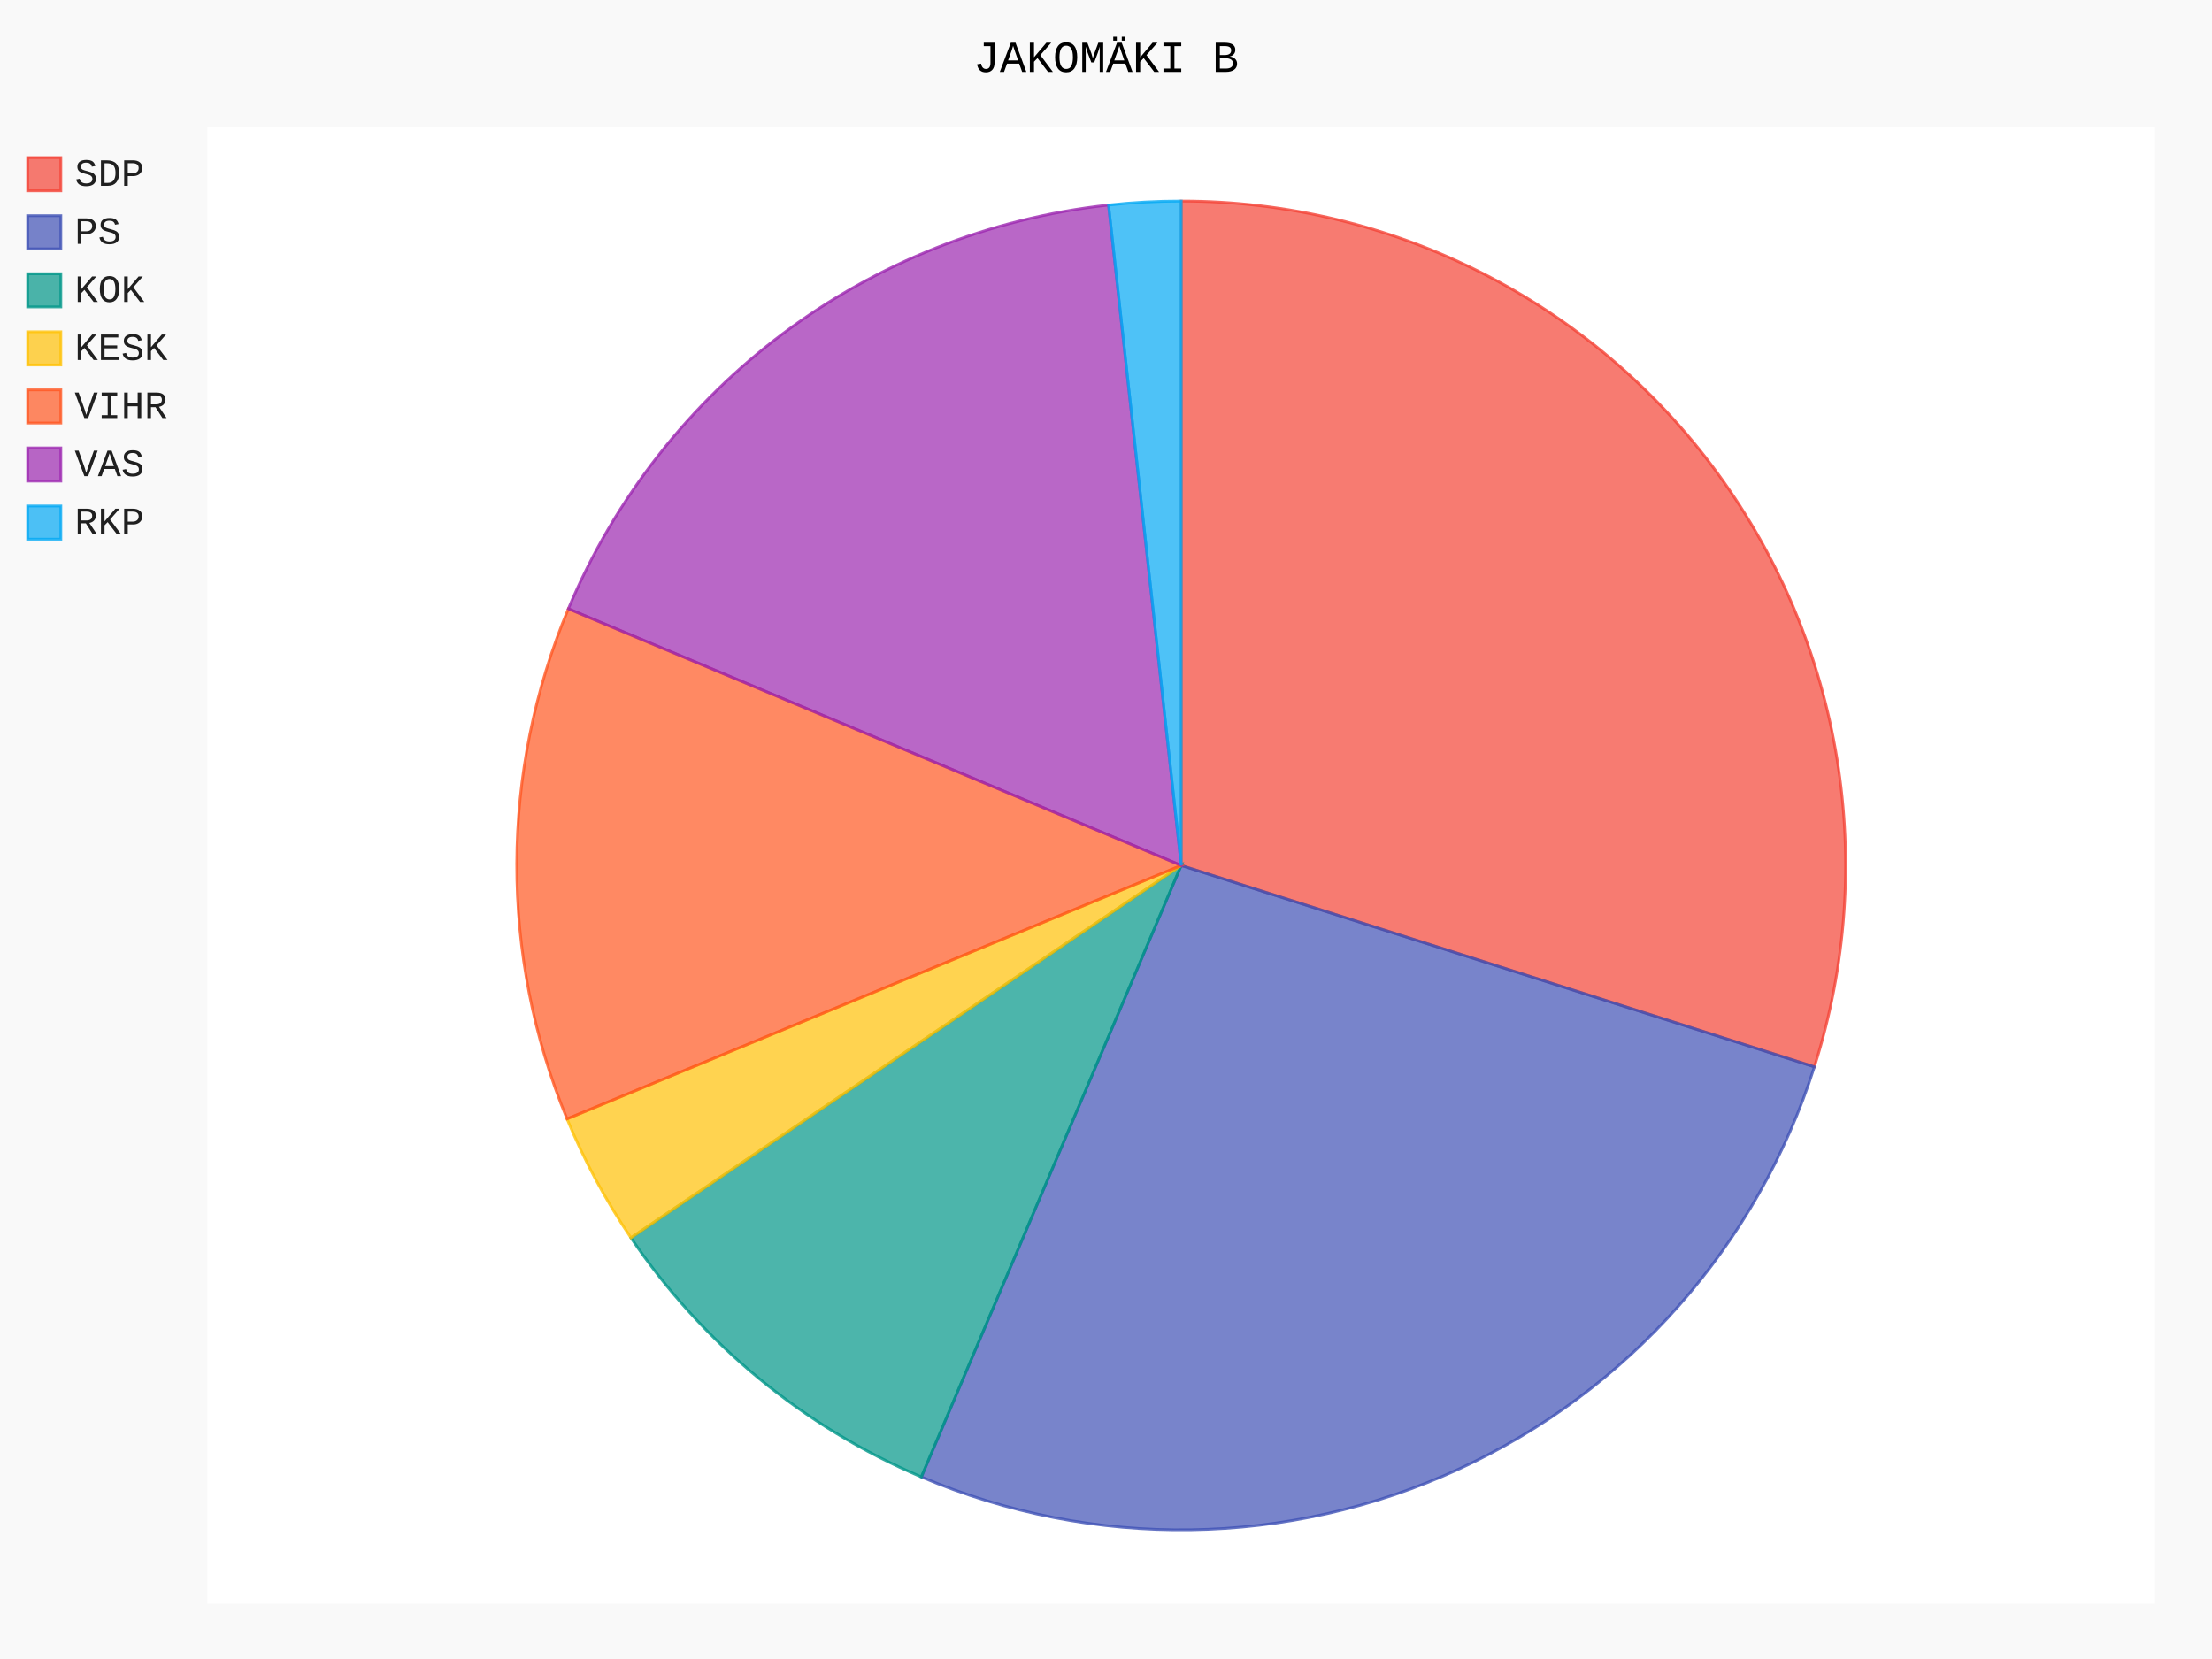
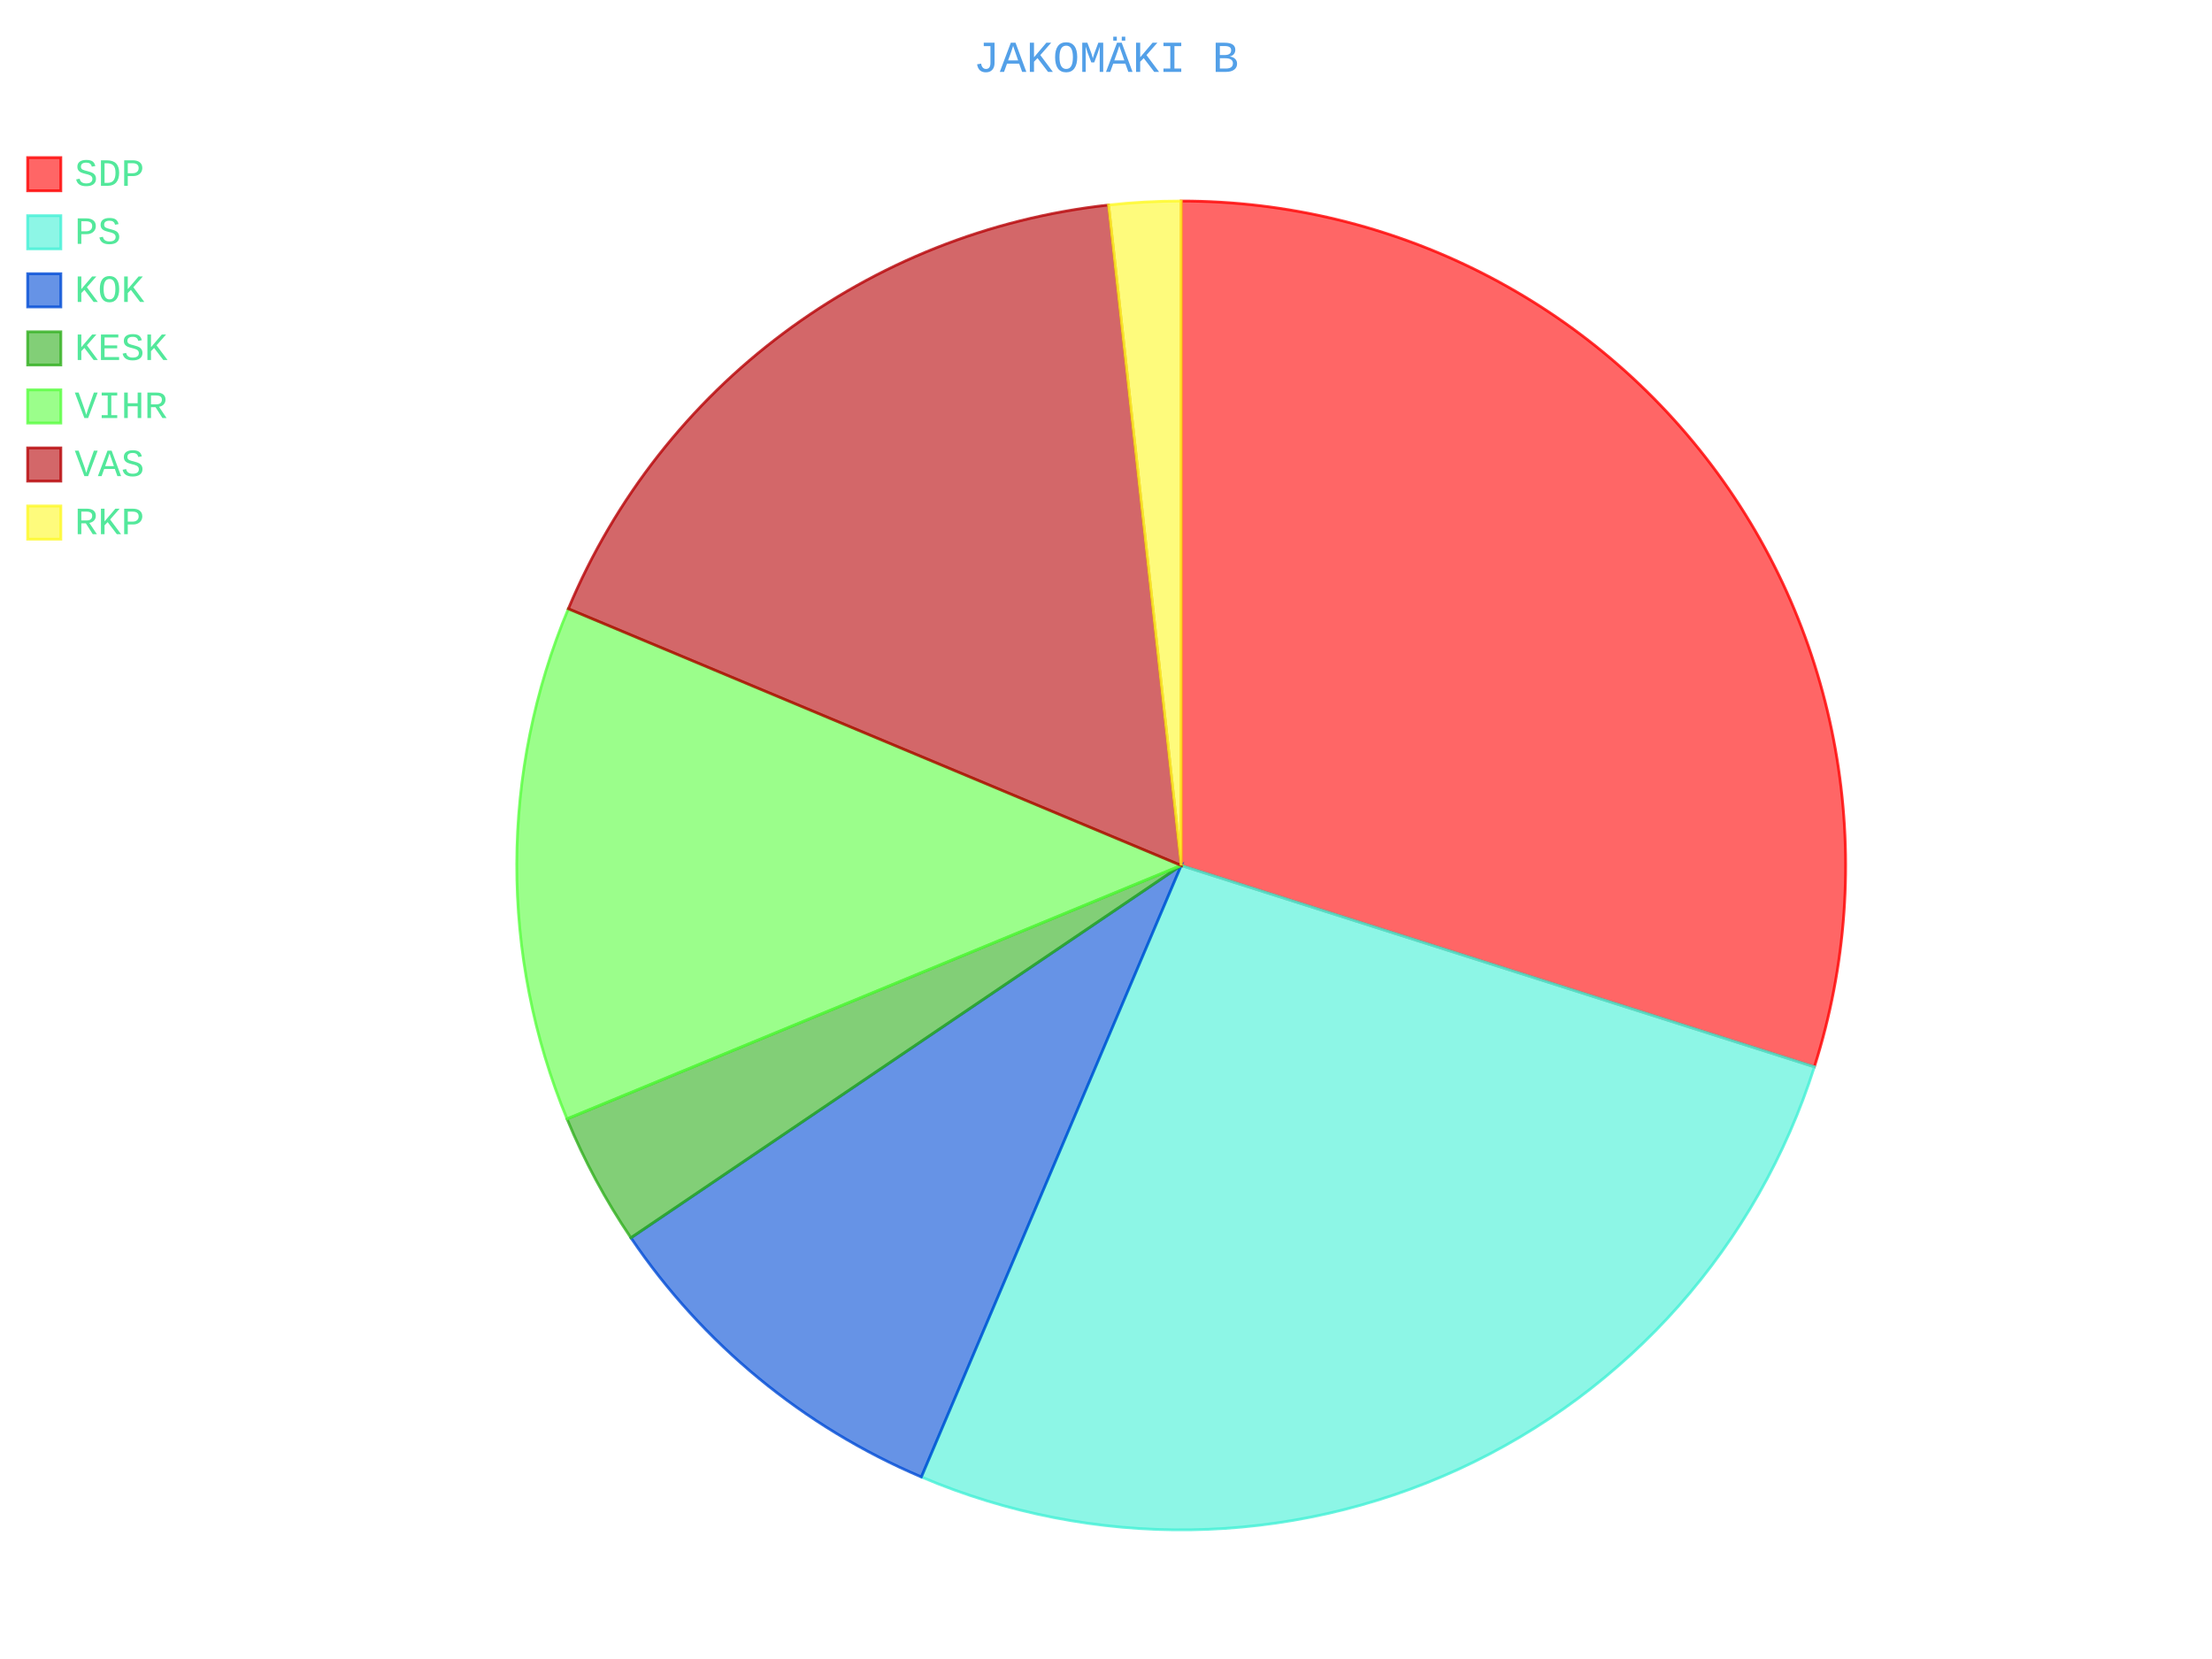
- <svg xmlns="http://www.w3.org/2000/svg" class="pygal-chart" id="chart-e08856ca-202c-4adf-ba69-1775a02e688e" viewBox="0 0 800 600">
+ <svg xmlns="http://www.w3.org/2000/svg" class="pygal-chart" id="chart-0dd0da74-3f59-462e-ad7d-adc06aadbe22" viewBox="0 0 800 600">
  <defs>
-     <style type="text/css">#chart-e08856ca-202c-4adf-ba69-1775a02e688e{-webkit-user-select:none;-webkit-font-smoothing:antialiased;font-family:Consolas,"Liberation Mono",Menlo,Courier,monospace}#chart-e08856ca-202c-4adf-ba69-1775a02e688e .title{font-family:Consolas,"Liberation Mono",Menlo,Courier,monospace;font-size:16px}#chart-e08856ca-202c-4adf-ba69-1775a02e688e .legends .legend text{font-family:Consolas,"Liberation Mono",Menlo,Courier,monospace;font-size:14px}#chart-e08856ca-202c-4adf-ba69-1775a02e688e .axis text{font-family:Consolas,"Liberation Mono",Menlo,Courier,monospace;font-size:10px}#chart-e08856ca-202c-4adf-ba69-1775a02e688e .axis text.major{font-family:Consolas,"Liberation Mono",Menlo,Courier,monospace;font-size:10px}#chart-e08856ca-202c-4adf-ba69-1775a02e688e .text-overlay text.value{font-family:Consolas,"Liberation Mono",Menlo,Courier,monospace;font-size:16px}#chart-e08856ca-202c-4adf-ba69-1775a02e688e .text-overlay text.label{font-family:Consolas,"Liberation Mono",Menlo,Courier,monospace;font-size:10px}#chart-e08856ca-202c-4adf-ba69-1775a02e688e .tooltip{font-family:Consolas,"Liberation Mono",Menlo,Courier,monospace;font-size:14px}#chart-e08856ca-202c-4adf-ba69-1775a02e688e text.no_data{font-family:Consolas,"Liberation Mono",Menlo,Courier,monospace;font-size:64px}
- #chart-e08856ca-202c-4adf-ba69-1775a02e688e{background-color:rgba(249,249,249,1)}#chart-e08856ca-202c-4adf-ba69-1775a02e688e path,#chart-e08856ca-202c-4adf-ba69-1775a02e688e line,#chart-e08856ca-202c-4adf-ba69-1775a02e688e rect,#chart-e08856ca-202c-4adf-ba69-1775a02e688e circle{-webkit-transition:150ms;-moz-transition:150ms;transition:150ms}#chart-e08856ca-202c-4adf-ba69-1775a02e688e .graph &gt; .background{fill:rgba(249,249,249,1)}#chart-e08856ca-202c-4adf-ba69-1775a02e688e .plot &gt; .background{fill:rgba(255,255,255,1)}#chart-e08856ca-202c-4adf-ba69-1775a02e688e .graph{fill:rgba(0,0,0,.87)}#chart-e08856ca-202c-4adf-ba69-1775a02e688e text.no_data{fill:rgba(0,0,0,1)}#chart-e08856ca-202c-4adf-ba69-1775a02e688e .title{fill:rgba(0,0,0,1)}#chart-e08856ca-202c-4adf-ba69-1775a02e688e .legends .legend text{fill:rgba(0,0,0,.87)}#chart-e08856ca-202c-4adf-ba69-1775a02e688e .legends .legend:hover text{fill:rgba(0,0,0,1)}#chart-e08856ca-202c-4adf-ba69-1775a02e688e .axis .line{stroke:rgba(0,0,0,1)}#chart-e08856ca-202c-4adf-ba69-1775a02e688e .axis .guide.line{stroke:rgba(0,0,0,.54)}#chart-e08856ca-202c-4adf-ba69-1775a02e688e .axis .major.line{stroke:rgba(0,0,0,.87)}#chart-e08856ca-202c-4adf-ba69-1775a02e688e .axis text.major{fill:rgba(0,0,0,1)}#chart-e08856ca-202c-4adf-ba69-1775a02e688e .axis.y .guides:hover .guide.line,#chart-e08856ca-202c-4adf-ba69-1775a02e688e .line-graph .axis.x .guides:hover .guide.line,#chart-e08856ca-202c-4adf-ba69-1775a02e688e .stackedline-graph .axis.x .guides:hover .guide.line,#chart-e08856ca-202c-4adf-ba69-1775a02e688e .xy-graph .axis.x .guides:hover .guide.line{stroke:rgba(0,0,0,1)}#chart-e08856ca-202c-4adf-ba69-1775a02e688e .axis .guides:hover text{fill:rgba(0,0,0,1)}#chart-e08856ca-202c-4adf-ba69-1775a02e688e .reactive{fill-opacity:.7;stroke-opacity:.8}#chart-e08856ca-202c-4adf-ba69-1775a02e688e .ci{stroke:rgba(0,0,0,.87)}#chart-e08856ca-202c-4adf-ba69-1775a02e688e .reactive.active,#chart-e08856ca-202c-4adf-ba69-1775a02e688e .active .reactive{fill-opacity:.8;stroke-opacity:.9;stroke-width:4}#chart-e08856ca-202c-4adf-ba69-1775a02e688e .ci .reactive.active{stroke-width:1.5}#chart-e08856ca-202c-4adf-ba69-1775a02e688e .series text{fill:rgba(0,0,0,1)}#chart-e08856ca-202c-4adf-ba69-1775a02e688e .tooltip rect{fill:rgba(255,255,255,1);stroke:rgba(0,0,0,1);-webkit-transition:opacity 150ms;-moz-transition:opacity 150ms;transition:opacity 150ms}#chart-e08856ca-202c-4adf-ba69-1775a02e688e .tooltip .label{fill:rgba(0,0,0,.87)}#chart-e08856ca-202c-4adf-ba69-1775a02e688e .tooltip .label{fill:rgba(0,0,0,.87)}#chart-e08856ca-202c-4adf-ba69-1775a02e688e .tooltip .legend{font-size:.8em;fill:rgba(0,0,0,.54)}#chart-e08856ca-202c-4adf-ba69-1775a02e688e .tooltip .x_label{font-size:.6em;fill:rgba(0,0,0,1)}#chart-e08856ca-202c-4adf-ba69-1775a02e688e .tooltip .xlink{font-size:.5em;text-decoration:underline}#chart-e08856ca-202c-4adf-ba69-1775a02e688e .tooltip .value{font-size:1.5em}#chart-e08856ca-202c-4adf-ba69-1775a02e688e .bound{font-size:.5em}#chart-e08856ca-202c-4adf-ba69-1775a02e688e .max-value{font-size:.75em;fill:rgba(0,0,0,.54)}#chart-e08856ca-202c-4adf-ba69-1775a02e688e .map-element{fill:rgba(255,255,255,1);stroke:rgba(0,0,0,.54) !important}#chart-e08856ca-202c-4adf-ba69-1775a02e688e .map-element .reactive{fill-opacity:inherit;stroke-opacity:inherit}#chart-e08856ca-202c-4adf-ba69-1775a02e688e .color-0,#chart-e08856ca-202c-4adf-ba69-1775a02e688e .color-0 a:visited{stroke:#F44336;fill:#F44336}#chart-e08856ca-202c-4adf-ba69-1775a02e688e .color-1,#chart-e08856ca-202c-4adf-ba69-1775a02e688e .color-1 a:visited{stroke:#3F51B5;fill:#3F51B5}#chart-e08856ca-202c-4adf-ba69-1775a02e688e .color-2,#chart-e08856ca-202c-4adf-ba69-1775a02e688e .color-2 a:visited{stroke:#009688;fill:#009688}#chart-e08856ca-202c-4adf-ba69-1775a02e688e .color-3,#chart-e08856ca-202c-4adf-ba69-1775a02e688e .color-3 a:visited{stroke:#FFC107;fill:#FFC107}#chart-e08856ca-202c-4adf-ba69-1775a02e688e .color-4,#chart-e08856ca-202c-4adf-ba69-1775a02e688e .color-4 a:visited{stroke:#FF5722;fill:#FF5722}#chart-e08856ca-202c-4adf-ba69-1775a02e688e .color-5,#chart-e08856ca-202c-4adf-ba69-1775a02e688e .color-5 a:visited{stroke:#9C27B0;fill:#9C27B0}#chart-e08856ca-202c-4adf-ba69-1775a02e688e .color-6,#chart-e08856ca-202c-4adf-ba69-1775a02e688e .color-6 a:visited{stroke:#03A9F4;fill:#03A9F4}#chart-e08856ca-202c-4adf-ba69-1775a02e688e .text-overlay .color-0 text{fill:black}#chart-e08856ca-202c-4adf-ba69-1775a02e688e .text-overlay .color-1 text{fill:black}#chart-e08856ca-202c-4adf-ba69-1775a02e688e .text-overlay .color-2 text{fill:black}#chart-e08856ca-202c-4adf-ba69-1775a02e688e .text-overlay .color-3 text{fill:black}#chart-e08856ca-202c-4adf-ba69-1775a02e688e .text-overlay .color-4 text{fill:black}#chart-e08856ca-202c-4adf-ba69-1775a02e688e .text-overlay .color-5 text{fill:black}#chart-e08856ca-202c-4adf-ba69-1775a02e688e .text-overlay .color-6 text{fill:black}
- #chart-e08856ca-202c-4adf-ba69-1775a02e688e text.no_data{text-anchor:middle}#chart-e08856ca-202c-4adf-ba69-1775a02e688e .guide.line{fill:none}#chart-e08856ca-202c-4adf-ba69-1775a02e688e .centered{text-anchor:middle}#chart-e08856ca-202c-4adf-ba69-1775a02e688e .title{text-anchor:middle}#chart-e08856ca-202c-4adf-ba69-1775a02e688e .legends .legend text{fill-opacity:1}#chart-e08856ca-202c-4adf-ba69-1775a02e688e .axis.x text{text-anchor:middle}#chart-e08856ca-202c-4adf-ba69-1775a02e688e .axis.x:not(.web) text[transform]{text-anchor:start}#chart-e08856ca-202c-4adf-ba69-1775a02e688e .axis.x:not(.web) text[transform].backwards{text-anchor:end}#chart-e08856ca-202c-4adf-ba69-1775a02e688e .axis.y text{text-anchor:end}#chart-e08856ca-202c-4adf-ba69-1775a02e688e .axis.y text[transform].backwards{text-anchor:start}#chart-e08856ca-202c-4adf-ba69-1775a02e688e .axis.y2 text{text-anchor:start}#chart-e08856ca-202c-4adf-ba69-1775a02e688e .axis.y2 text[transform].backwards{text-anchor:end}#chart-e08856ca-202c-4adf-ba69-1775a02e688e .axis .guide.line{stroke-dasharray:4,4}#chart-e08856ca-202c-4adf-ba69-1775a02e688e .axis .major.guide.line{stroke-dasharray:6,6}#chart-e08856ca-202c-4adf-ba69-1775a02e688e .horizontal .axis.y .guide.line,#chart-e08856ca-202c-4adf-ba69-1775a02e688e .horizontal .axis.y2 .guide.line,#chart-e08856ca-202c-4adf-ba69-1775a02e688e .vertical .axis.x .guide.line{opacity:0}#chart-e08856ca-202c-4adf-ba69-1775a02e688e .horizontal .axis.always_show .guide.line,#chart-e08856ca-202c-4adf-ba69-1775a02e688e .vertical .axis.always_show .guide.line{opacity:1 !important}#chart-e08856ca-202c-4adf-ba69-1775a02e688e .axis.y .guides:hover .guide.line,#chart-e08856ca-202c-4adf-ba69-1775a02e688e .axis.y2 .guides:hover .guide.line,#chart-e08856ca-202c-4adf-ba69-1775a02e688e .axis.x .guides:hover .guide.line{opacity:1}#chart-e08856ca-202c-4adf-ba69-1775a02e688e .axis .guides:hover text{opacity:1}#chart-e08856ca-202c-4adf-ba69-1775a02e688e .nofill{fill:none}#chart-e08856ca-202c-4adf-ba69-1775a02e688e .subtle-fill{fill-opacity:.2}#chart-e08856ca-202c-4adf-ba69-1775a02e688e .dot{stroke-width:1px;fill-opacity:1}#chart-e08856ca-202c-4adf-ba69-1775a02e688e .dot.active{stroke-width:5px}#chart-e08856ca-202c-4adf-ba69-1775a02e688e .dot.negative{fill:transparent}#chart-e08856ca-202c-4adf-ba69-1775a02e688e text,#chart-e08856ca-202c-4adf-ba69-1775a02e688e tspan{stroke:none !important}#chart-e08856ca-202c-4adf-ba69-1775a02e688e .series text.active{opacity:1}#chart-e08856ca-202c-4adf-ba69-1775a02e688e .tooltip rect{fill-opacity:.95;stroke-width:.5}#chart-e08856ca-202c-4adf-ba69-1775a02e688e .tooltip text{fill-opacity:1}#chart-e08856ca-202c-4adf-ba69-1775a02e688e .showable{visibility:hidden}#chart-e08856ca-202c-4adf-ba69-1775a02e688e .showable.shown{visibility:visible}#chart-e08856ca-202c-4adf-ba69-1775a02e688e .gauge-background{fill:rgba(229,229,229,1);stroke:none}#chart-e08856ca-202c-4adf-ba69-1775a02e688e .bg-lines{stroke:rgba(249,249,249,1);stroke-width:2px}</style>
+     <style type="text/css">#chart-0dd0da74-3f59-462e-ad7d-adc06aadbe22{-webkit-user-select:none;-webkit-font-smoothing:antialiased;font-family:Consolas,"Liberation Mono",Menlo,Courier,monospace}#chart-0dd0da74-3f59-462e-ad7d-adc06aadbe22 .title{font-family:Consolas,"Liberation Mono",Menlo,Courier,monospace;font-size:16px}#chart-0dd0da74-3f59-462e-ad7d-adc06aadbe22 .legends .legend text{font-family:Consolas,"Liberation Mono",Menlo,Courier,monospace;font-size:14px}#chart-0dd0da74-3f59-462e-ad7d-adc06aadbe22 .axis text{font-family:Consolas,"Liberation Mono",Menlo,Courier,monospace;font-size:10px}#chart-0dd0da74-3f59-462e-ad7d-adc06aadbe22 .axis text.major{font-family:Consolas,"Liberation Mono",Menlo,Courier,monospace;font-size:10px}#chart-0dd0da74-3f59-462e-ad7d-adc06aadbe22 .text-overlay text.value{font-family:Consolas,"Liberation Mono",Menlo,Courier,monospace;font-size:16px}#chart-0dd0da74-3f59-462e-ad7d-adc06aadbe22 .text-overlay text.label{font-family:Consolas,"Liberation Mono",Menlo,Courier,monospace;font-size:10px}#chart-0dd0da74-3f59-462e-ad7d-adc06aadbe22 .tooltip{font-family:Consolas,"Liberation Mono",Menlo,Courier,monospace;font-size:14px}#chart-0dd0da74-3f59-462e-ad7d-adc06aadbe22 text.no_data{font-family:Consolas,"Liberation Mono",Menlo,Courier,monospace;font-size:64px}
+ #chart-0dd0da74-3f59-462e-ad7d-adc06aadbe22{background-color:transparent}#chart-0dd0da74-3f59-462e-ad7d-adc06aadbe22 path,#chart-0dd0da74-3f59-462e-ad7d-adc06aadbe22 line,#chart-0dd0da74-3f59-462e-ad7d-adc06aadbe22 rect,#chart-0dd0da74-3f59-462e-ad7d-adc06aadbe22 circle{-webkit-transition:1000ms ease-in;-moz-transition:1000ms ease-in;transition:1000ms ease-in}#chart-0dd0da74-3f59-462e-ad7d-adc06aadbe22 .graph &gt; .background{fill:transparent}#chart-0dd0da74-3f59-462e-ad7d-adc06aadbe22 .plot &gt; .background{fill:transparent}#chart-0dd0da74-3f59-462e-ad7d-adc06aadbe22 .graph{fill:#53E89B}#chart-0dd0da74-3f59-462e-ad7d-adc06aadbe22 text.no_data{fill:#53A0E8}#chart-0dd0da74-3f59-462e-ad7d-adc06aadbe22 .title{fill:#53A0E8}#chart-0dd0da74-3f59-462e-ad7d-adc06aadbe22 .legends .legend text{fill:#53E89B}#chart-0dd0da74-3f59-462e-ad7d-adc06aadbe22 .legends .legend:hover text{fill:#53A0E8}#chart-0dd0da74-3f59-462e-ad7d-adc06aadbe22 .axis .line{stroke:#53A0E8}#chart-0dd0da74-3f59-462e-ad7d-adc06aadbe22 .axis .guide.line{stroke:#630C0D}#chart-0dd0da74-3f59-462e-ad7d-adc06aadbe22 .axis .major.line{stroke:#53E89B}#chart-0dd0da74-3f59-462e-ad7d-adc06aadbe22 .axis text.major{fill:#53A0E8}#chart-0dd0da74-3f59-462e-ad7d-adc06aadbe22 .axis.y .guides:hover .guide.line,#chart-0dd0da74-3f59-462e-ad7d-adc06aadbe22 .line-graph .axis.x .guides:hover .guide.line,#chart-0dd0da74-3f59-462e-ad7d-adc06aadbe22 .stackedline-graph .axis.x .guides:hover .guide.line,#chart-0dd0da74-3f59-462e-ad7d-adc06aadbe22 .xy-graph .axis.x .guides:hover .guide.line{stroke:#53A0E8}#chart-0dd0da74-3f59-462e-ad7d-adc06aadbe22 .axis .guides:hover text{fill:#53A0E8}#chart-0dd0da74-3f59-462e-ad7d-adc06aadbe22 .reactive{fill-opacity:.6;stroke-opacity:.8}#chart-0dd0da74-3f59-462e-ad7d-adc06aadbe22 .ci{stroke:#53E89B}#chart-0dd0da74-3f59-462e-ad7d-adc06aadbe22 .reactive.active,#chart-0dd0da74-3f59-462e-ad7d-adc06aadbe22 .active .reactive{fill-opacity:.9;stroke-opacity:.9;stroke-width:4}#chart-0dd0da74-3f59-462e-ad7d-adc06aadbe22 .ci .reactive.active{stroke-width:1.5}#chart-0dd0da74-3f59-462e-ad7d-adc06aadbe22 .series text{fill:#53A0E8}#chart-0dd0da74-3f59-462e-ad7d-adc06aadbe22 .tooltip rect{fill:transparent;stroke:#53A0E8;-webkit-transition:opacity 1000ms ease-in;-moz-transition:opacity 1000ms ease-in;transition:opacity 1000ms ease-in}#chart-0dd0da74-3f59-462e-ad7d-adc06aadbe22 .tooltip .label{fill:#53E89B}#chart-0dd0da74-3f59-462e-ad7d-adc06aadbe22 .tooltip .label{fill:#53E89B}#chart-0dd0da74-3f59-462e-ad7d-adc06aadbe22 .tooltip .legend{font-size:.8em;fill:#630C0D}#chart-0dd0da74-3f59-462e-ad7d-adc06aadbe22 .tooltip .x_label{font-size:.6em;fill:#53A0E8}#chart-0dd0da74-3f59-462e-ad7d-adc06aadbe22 .tooltip .xlink{font-size:.5em;text-decoration:underline}#chart-0dd0da74-3f59-462e-ad7d-adc06aadbe22 .tooltip .value{font-size:1.5em}#chart-0dd0da74-3f59-462e-ad7d-adc06aadbe22 .bound{font-size:.5em}#chart-0dd0da74-3f59-462e-ad7d-adc06aadbe22 .max-value{font-size:.75em;fill:#630C0D}#chart-0dd0da74-3f59-462e-ad7d-adc06aadbe22 .map-element{fill:transparent;stroke:#630C0D !important}#chart-0dd0da74-3f59-462e-ad7d-adc06aadbe22 .map-element .reactive{fill-opacity:inherit;stroke-opacity:inherit}#chart-0dd0da74-3f59-462e-ad7d-adc06aadbe22 .color-0,#chart-0dd0da74-3f59-462e-ad7d-adc06aadbe22 .color-0 a:visited{stroke:#ff0000;fill:#ff0000}#chart-0dd0da74-3f59-462e-ad7d-adc06aadbe22 .color-1,#chart-0dd0da74-3f59-462e-ad7d-adc06aadbe22 .color-1 a:visited{stroke:#42f0d6;fill:#42f0d6}#chart-0dd0da74-3f59-462e-ad7d-adc06aadbe22 .color-2,#chart-0dd0da74-3f59-462e-ad7d-adc06aadbe22 .color-2 a:visited{stroke:#004bd6;fill:#004bd6}#chart-0dd0da74-3f59-462e-ad7d-adc06aadbe22 .color-3,#chart-0dd0da74-3f59-462e-ad7d-adc06aadbe22 .color-3 a:visited{stroke:#30af1d;fill:#30af1d}#chart-0dd0da74-3f59-462e-ad7d-adc06aadbe22 .color-4,#chart-0dd0da74-3f59-462e-ad7d-adc06aadbe22 .color-4 a:visited{stroke:#58fd3f;fill:#58fd3f}#chart-0dd0da74-3f59-462e-ad7d-adc06aadbe22 .color-5,#chart-0dd0da74-3f59-462e-ad7d-adc06aadbe22 .color-5 a:visited{stroke:#b60205;fill:#b60205}#chart-0dd0da74-3f59-462e-ad7d-adc06aadbe22 .color-6,#chart-0dd0da74-3f59-462e-ad7d-adc06aadbe22 .color-6 a:visited{stroke:#fdf926;fill:#fdf926}#chart-0dd0da74-3f59-462e-ad7d-adc06aadbe22 .text-overlay .color-0 text{fill:black}#chart-0dd0da74-3f59-462e-ad7d-adc06aadbe22 .text-overlay .color-1 text{fill:black}#chart-0dd0da74-3f59-462e-ad7d-adc06aadbe22 .text-overlay .color-2 text{fill:black}#chart-0dd0da74-3f59-462e-ad7d-adc06aadbe22 .text-overlay .color-3 text{fill:black}#chart-0dd0da74-3f59-462e-ad7d-adc06aadbe22 .text-overlay .color-4 text{fill:black}#chart-0dd0da74-3f59-462e-ad7d-adc06aadbe22 .text-overlay .color-5 text{fill:black}#chart-0dd0da74-3f59-462e-ad7d-adc06aadbe22 .text-overlay .color-6 text{fill:black}
+ #chart-0dd0da74-3f59-462e-ad7d-adc06aadbe22 text.no_data{text-anchor:middle}#chart-0dd0da74-3f59-462e-ad7d-adc06aadbe22 .guide.line{fill:none}#chart-0dd0da74-3f59-462e-ad7d-adc06aadbe22 .centered{text-anchor:middle}#chart-0dd0da74-3f59-462e-ad7d-adc06aadbe22 .title{text-anchor:middle}#chart-0dd0da74-3f59-462e-ad7d-adc06aadbe22 .legends .legend text{fill-opacity:1}#chart-0dd0da74-3f59-462e-ad7d-adc06aadbe22 .axis.x text{text-anchor:middle}#chart-0dd0da74-3f59-462e-ad7d-adc06aadbe22 .axis.x:not(.web) text[transform]{text-anchor:start}#chart-0dd0da74-3f59-462e-ad7d-adc06aadbe22 .axis.x:not(.web) text[transform].backwards{text-anchor:end}#chart-0dd0da74-3f59-462e-ad7d-adc06aadbe22 .axis.y text{text-anchor:end}#chart-0dd0da74-3f59-462e-ad7d-adc06aadbe22 .axis.y text[transform].backwards{text-anchor:start}#chart-0dd0da74-3f59-462e-ad7d-adc06aadbe22 .axis.y2 text{text-anchor:start}#chart-0dd0da74-3f59-462e-ad7d-adc06aadbe22 .axis.y2 text[transform].backwards{text-anchor:end}#chart-0dd0da74-3f59-462e-ad7d-adc06aadbe22 .axis .guide.line{stroke-dasharray:4,4}#chart-0dd0da74-3f59-462e-ad7d-adc06aadbe22 .axis .major.guide.line{stroke-dasharray:6,6}#chart-0dd0da74-3f59-462e-ad7d-adc06aadbe22 .horizontal .axis.y .guide.line,#chart-0dd0da74-3f59-462e-ad7d-adc06aadbe22 .horizontal .axis.y2 .guide.line,#chart-0dd0da74-3f59-462e-ad7d-adc06aadbe22 .vertical .axis.x .guide.line{opacity:0}#chart-0dd0da74-3f59-462e-ad7d-adc06aadbe22 .horizontal .axis.always_show .guide.line,#chart-0dd0da74-3f59-462e-ad7d-adc06aadbe22 .vertical .axis.always_show .guide.line{opacity:1 !important}#chart-0dd0da74-3f59-462e-ad7d-adc06aadbe22 .axis.y .guides:hover .guide.line,#chart-0dd0da74-3f59-462e-ad7d-adc06aadbe22 .axis.y2 .guides:hover .guide.line,#chart-0dd0da74-3f59-462e-ad7d-adc06aadbe22 .axis.x .guides:hover .guide.line{opacity:1}#chart-0dd0da74-3f59-462e-ad7d-adc06aadbe22 .axis .guides:hover text{opacity:1}#chart-0dd0da74-3f59-462e-ad7d-adc06aadbe22 .nofill{fill:none}#chart-0dd0da74-3f59-462e-ad7d-adc06aadbe22 .subtle-fill{fill-opacity:.2}#chart-0dd0da74-3f59-462e-ad7d-adc06aadbe22 .dot{stroke-width:1px;fill-opacity:1}#chart-0dd0da74-3f59-462e-ad7d-adc06aadbe22 .dot.active{stroke-width:5px}#chart-0dd0da74-3f59-462e-ad7d-adc06aadbe22 .dot.negative{fill:transparent}#chart-0dd0da74-3f59-462e-ad7d-adc06aadbe22 text,#chart-0dd0da74-3f59-462e-ad7d-adc06aadbe22 tspan{stroke:none !important}#chart-0dd0da74-3f59-462e-ad7d-adc06aadbe22 .series text.active{opacity:1}#chart-0dd0da74-3f59-462e-ad7d-adc06aadbe22 .tooltip rect{fill-opacity:.95;stroke-width:.5}#chart-0dd0da74-3f59-462e-ad7d-adc06aadbe22 .tooltip text{fill-opacity:1}#chart-0dd0da74-3f59-462e-ad7d-adc06aadbe22 .showable{visibility:hidden}#chart-0dd0da74-3f59-462e-ad7d-adc06aadbe22 .showable.shown{visibility:visible}#chart-0dd0da74-3f59-462e-ad7d-adc06aadbe22 .gauge-background{fill:rgba(229,229,229,1);stroke:none}#chart-0dd0da74-3f59-462e-ad7d-adc06aadbe22 .bg-lines{stroke:transparent;stroke-width:2px}</style>
  </defs>
  <g class="graph pie-graph vertical">
    <rect class="background" height="600" width="800" x="0" y="0" />
    <g class="plot" transform="translate(75, 46)">
      <rect class="background" height="534" width="704.4" x="0" y="0" />
      <g class="series serie-0 color-0">
        <g class="slices">
          <g class="slice">
            <path class="slice reactive tooltip-trigger" d="M352.2 26.7 A240.3 240.3 0 0 1 581.199 339.824 L352.2 267 A0 0 0 0 0 352.2 267 z" />
          </g>
        </g>
      </g>
      <g class="series serie-1 color-1">
        <g class="slices">
          <g class="slice">
            <path class="slice reactive tooltip-trigger" d="M581.199 339.824 A240.3 240.3 0 0 1 258.218 488.159 L352.2 267 A0 0 0 0 0 352.2 267 z" />
          </g>
        </g>
      </g>
      <g class="series serie-2 color-2">
        <g class="slices">
          <g class="slice">
            <path class="slice reactive tooltip-trigger" d="M258.218 488.159 A240.3 240.3 0 0 1 153.185 401.674 L352.2 267 A0 0 0 0 0 352.2 267 z" />
          </g>
        </g>
      </g>
      <g class="series serie-3 color-3">
        <g class="slices">
          <g class="slice">
            <path class="slice reactive tooltip-trigger" d="M153.185 401.674 A240.3 240.3 0 0 1 130.072 358.669 L352.2 267 A0 0 0 0 0 352.2 267 z" />
          </g>
        </g>
      </g>
      <g class="series serie-4 color-4">
        <g class="slices">
          <g class="slice">
            <path class="slice reactive tooltip-trigger" d="M130.072 358.669 A240.3 240.3 0 0 1 130.553 174.173 L352.2 267 A0 0 0 0 0 352.2 267 z" />
          </g>
        </g>
      </g>
      <g class="series serie-5 color-5">
        <g class="slices">
          <g class="slice">
            <path class="slice reactive tooltip-trigger" d="M130.553 174.173 A240.3 240.3 0 0 1 325.918 28.142 L352.2 267 A0 0 0 0 0 352.2 267 z" />
          </g>
        </g>
      </g>
      <g class="series serie-6 color-6">
        <g class="slices">
          <g class="slice">
            <path class="slice reactive tooltip-trigger" d="M325.918 28.142 A240.3 240.3 0 0 1 352.2 26.7 L352.2 267 A0 0 0 0 0 352.2 267 z" />
          </g>
        </g>
      </g>
    </g>
    <g class="titles">
      <text class="title plot_title" x="400.0" y="26">JAKOMÄKI B</text>
    </g>
    <g class="plot overlay" transform="translate(75, 46)">
      <g class="series serie-0 color-0" />
      <g class="series serie-1 color-1" />
      <g class="series serie-2 color-2" />
      <g class="series serie-3 color-3" />
      <g class="series serie-4 color-4" />
      <g class="series serie-5 color-5" />
      <g class="series serie-6 color-6" />
    </g>
    <g class="plot text-overlay" transform="translate(75, 46)">
      <g class="series serie-0 color-0" />
      <g class="series serie-1 color-1" />
      <g class="series serie-2 color-2" />
      <g class="series serie-3 color-3" />
      <g class="series serie-4 color-4" />
      <g class="series serie-5 color-5" />
      <g class="series serie-6 color-6" />
    </g>
    <g class="plot tooltip-overlay" transform="translate(75, 46)">
      <g class="tooltip" style="opacity: 0" transform="translate(0 0)">
        <rect class="tooltip-box" height="0" rx="0" ry="0" width="0" />
        <g class="text" />
      </g>
    </g>
    <g class="legends" transform="translate(10, 56)">
      <g class="legend reactive activate-serie" id="activate-serie-0">
        <rect class="color-0 reactive" height="12" width="12" x="0.0" y="1.0" />
        <text x="17.0" y="11.2">SDP</text>
      </g>
      <g class="legend reactive activate-serie" id="activate-serie-1">
        <rect class="color-1 reactive" height="12" width="12" x="0.0" y="22.0" />
        <text x="17.0" y="32.2">PS</text>
      </g>
      <g class="legend reactive activate-serie" id="activate-serie-2">
        <rect class="color-2 reactive" height="12" width="12" x="0.0" y="43.0" />
        <text x="17.0" y="53.2">KOK</text>
      </g>
      <g class="legend reactive activate-serie" id="activate-serie-3">
        <rect class="color-3 reactive" height="12" width="12" x="0.0" y="64.0" />
        <text x="17.0" y="74.2">KESK</text>
      </g>
      <g class="legend reactive activate-serie" id="activate-serie-4">
        <rect class="color-4 reactive" height="12" width="12" x="0.0" y="85.0" />
        <text x="17.0" y="95.2">VIHR</text>
      </g>
      <g class="legend reactive activate-serie" id="activate-serie-5">
        <rect class="color-5 reactive" height="12" width="12" x="0.0" y="106.0" />
        <text x="17.0" y="116.2">VAS</text>
      </g>
      <g class="legend reactive activate-serie" id="activate-serie-6">
        <rect class="color-6 reactive" height="12" width="12" x="0.0" y="127.0" />
        <text x="17.0" y="137.2">RKP</text>
      </g>
    </g>
    <g class="legends" transform="translate(790, 56)" />
  </g>
</svg>
